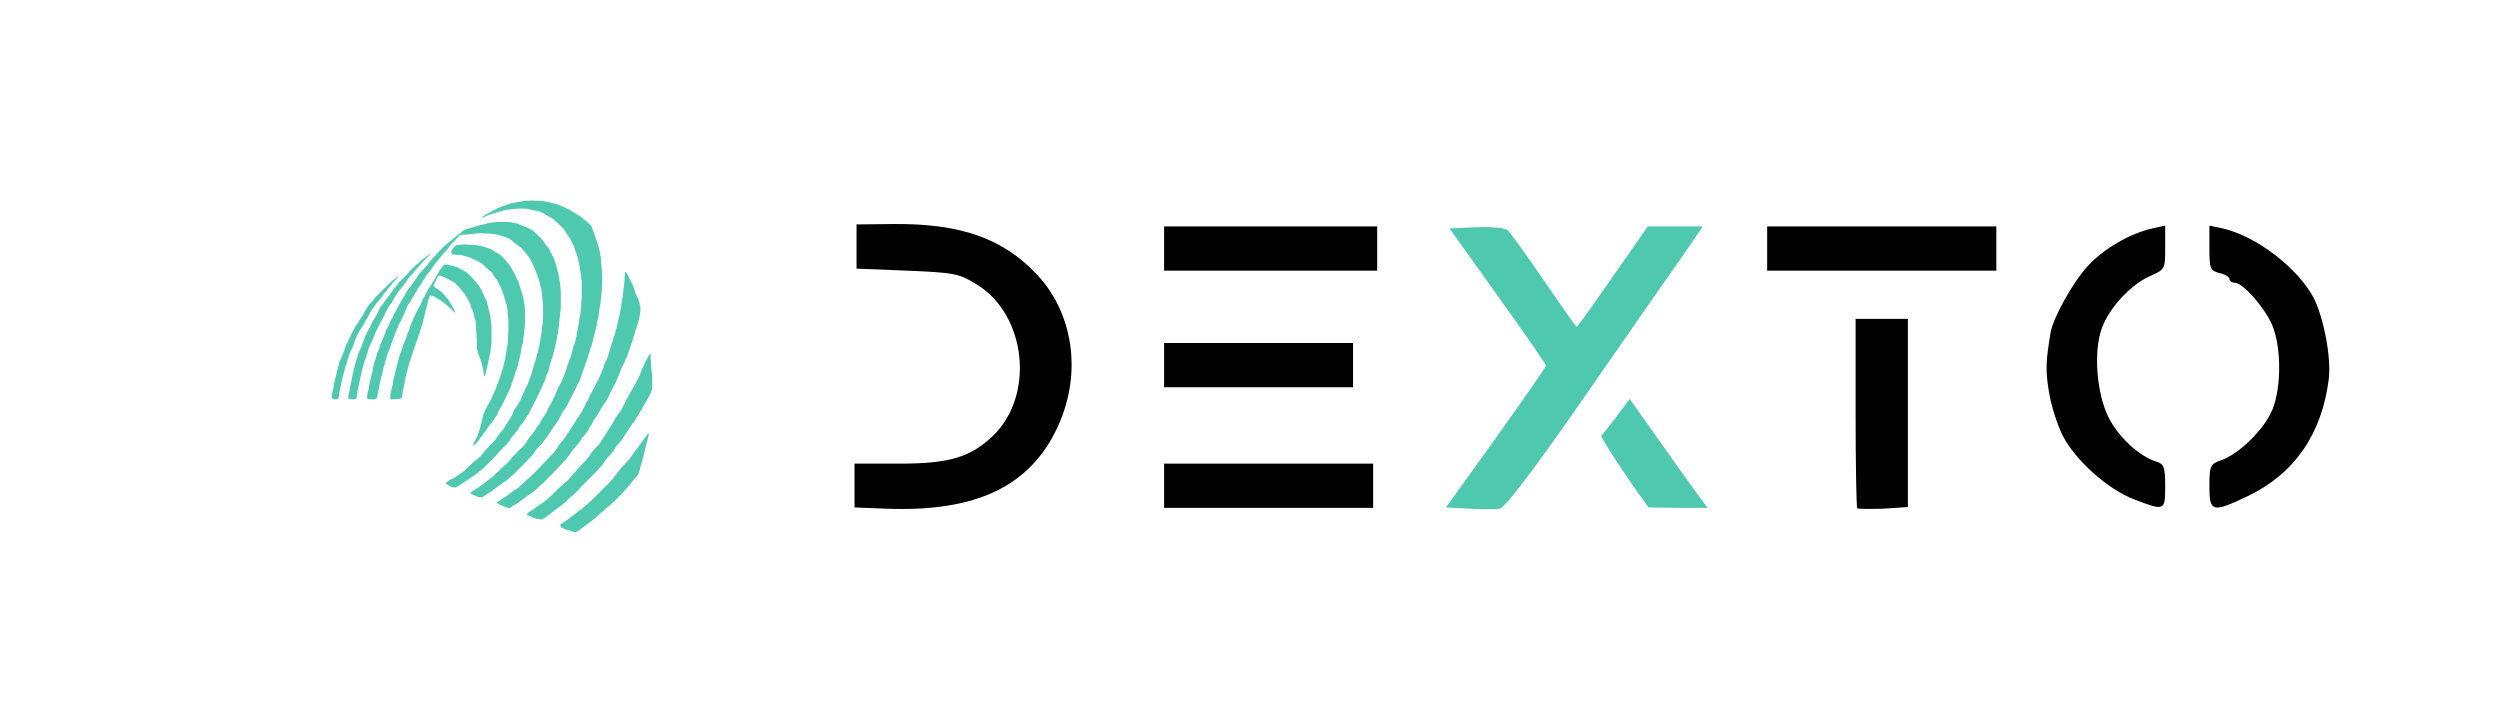
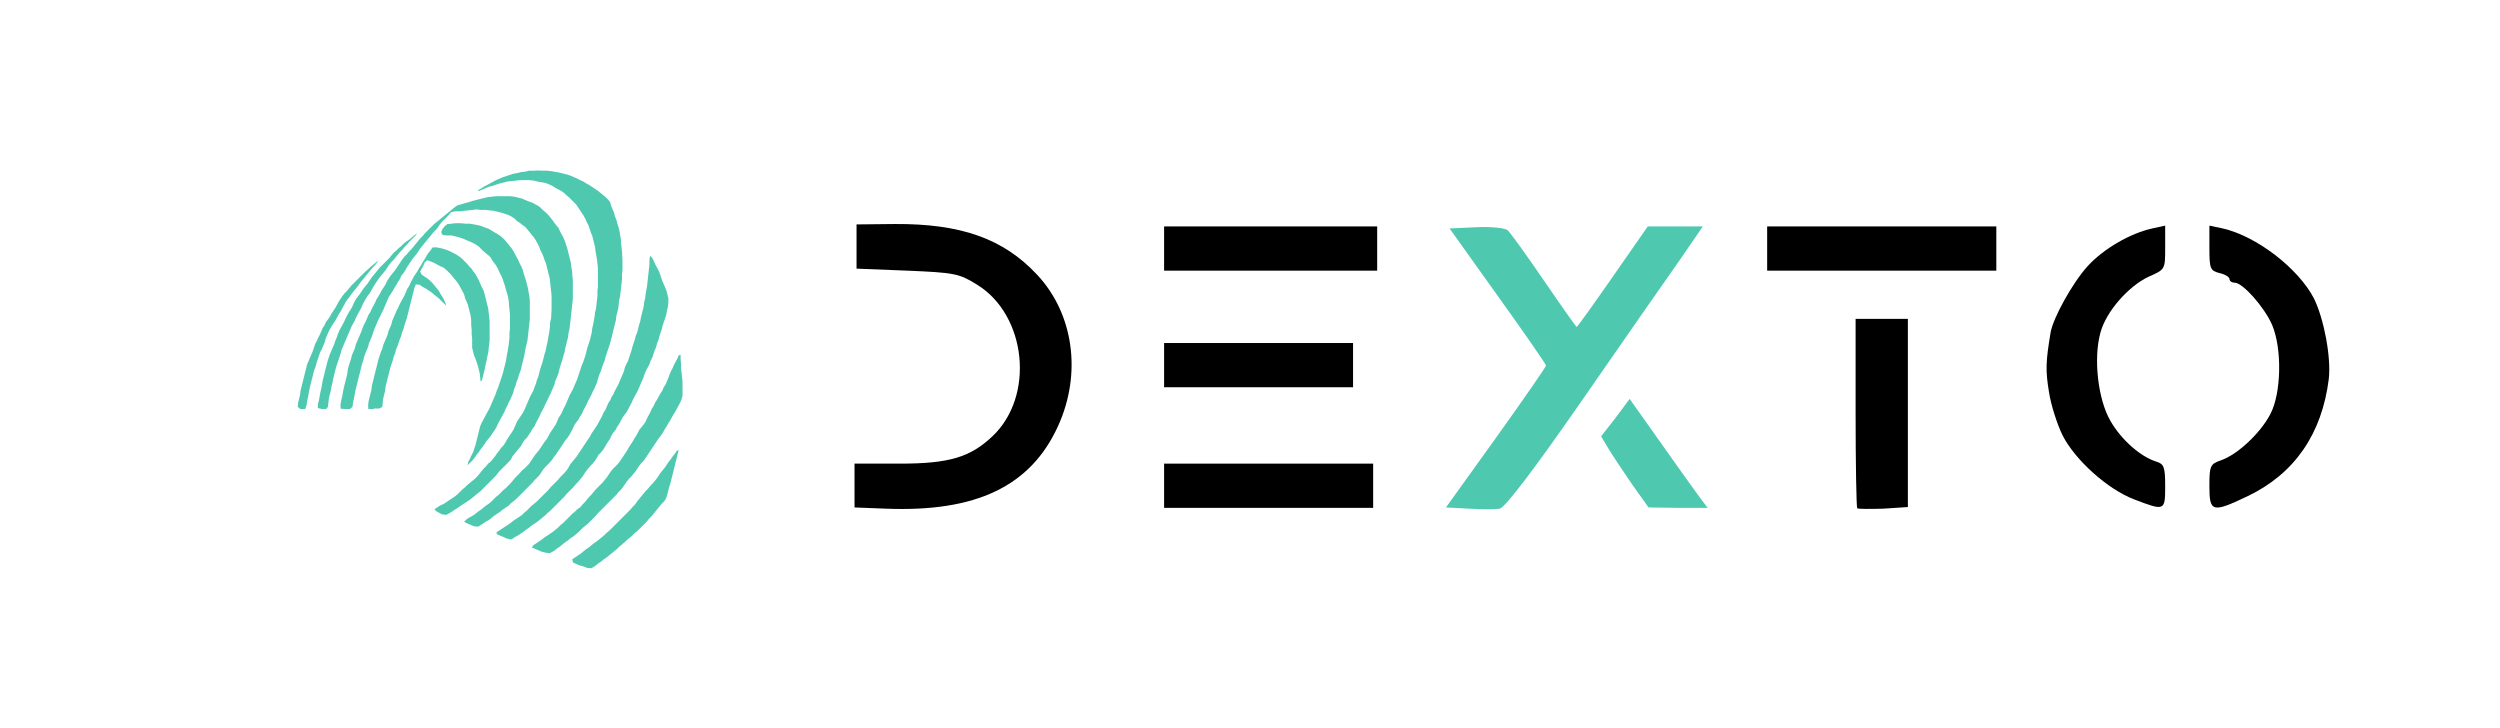
<svg xmlns="http://www.w3.org/2000/svg" viewBox="1104.497 1876.8 6218.32 1810.56" style="max-height: 500px" width="6218.32" height="1810.56">
  <g style="transform: none;" fill="rgb(0,0,0)">
    <g style="transform: none;">
-       <g transform="translate(2350, 2750) scale(0.98)">
+       <g transform="translate(2350, 2750) scale(1.176)">
        <path d="M 464.0,883.5 L 455.0,882.5 L 448.0,879.5 L 441.0,876.5 L 434.5,873.0 L 439.5,868.0 L 445.5,864.0 L 452.0,860.5 L 458.0,856.5 L 463.5,852.0 L 469.5,848.0 L 475.0,843.5 L 480.5,839.0 L 486.5,835.0 L 492.0,830.5 L 497.0,825.5 L 502.0,820.5 L 507.5,816.0 L 512.5,811.0 L 517.5,806.0 L 523.0,801.5 L 528.0,796.5 L 533.0,791.5 L 537.5,786.0 L 542.0,780.5 L 547.0,775.5 L 552.0,770.5 L 556.5,765.0 L 562.0,760.5 L 567.0,755.5 L 572.0,750.5 L 576.0,744.5 L 580.0,738.5 L 584.0,732.5 L 588.5,727.0 L 593.0,721.5 L 597.0,715.5 L 601.0,709.5 L 605.0,703.5 L 609.5,698.0 L 613.0,691.5 L 616.5,685.0 L 620.5,679.0 L 624.5,673.0 L 628.5,667.0 L 631.5,660.0 L 634.5,653.0 L 638.5,647.0 L 642.0,640.5 L 645.0,633.5 L 648.5,627.0 L 651.5,620.0 L 654.5,613.0 L 657.5,606.0 L 661.0,599.5 L 664.5,593.0 L 667.5,586.0 L 670.5,579.0 L 673.5,572.0 L 676.0,564.5 L 678.5,557.0 L 681.0,549.5 L 683.5,542.0 L 686.5,535.0 L 689.0,527.5 L 691.5,520.0 L 693.5,512.0 L 695.5,504.0 L 698.0,496.5 L 700.5,489.0 L 702.5,481.0 L 704.5,473.0 L 705.5,464.0 L 707.5,456.0 L 709.0,447.5 L 710.5,439.0 L 711.5,430.0 L 713.5,422.0 L 714.5,413.0 L 715.5,404.0 L 716.5,395.0 L 716.5,385.0 L 717.5,376.0 L 717.5,366.0 L 717.5,356.0 L 717.5,346.0 L 717.5,336.0 L 716.5,327.0 L 715.5,318.0 L 714.0,309.5 L 712.5,301.0 L 711.5,292.0 L 709.5,284.0 L 707.5,276.0 L 705.5,268.0 L 702.5,261.0 L 700.0,253.5 L 697.5,246.0 L 694.0,239.5 L 691.0,232.5 L 687.5,226.0 L 683.5,220.0 L 679.5,214.0 L 675.5,208.0 L 671.5,202.0 L 666.5,197.0 L 661.5,192.0 L 656.5,187.0 L 651.0,182.5 L 646.0,177.5 L 640.0,173.5 L 633.5,170.0 L 627.0,166.5 L 621.0,162.5 L 614.0,159.5 L 607.0,156.5 L 598.5,155.0 L 590.0,153.5 L 582.0,151.5 L 573.0,150.5 L 563.0,150.5 L 553.0,150.5 L 544.0,151.5 L 535.0,152.5 L 526.0,153.5 L 518.0,155.5 L 510.0,157.5 L 502.5,160.0 L 495.0,162.5 L 487.0,164.5 L 480.0,167.5 L 473.0,170.5 L 466.0,173.5 L 463.5,172.0 L 470.0,168.5 L 476.0,164.5 L 482.5,161.0 L 489.0,157.5 L 495.5,154.0 L 502.0,150.5 L 509.0,147.5 L 516.0,144.5 L 523.5,142.0 L 531.0,139.5 L 538.5,137.0 L 547.0,135.5 L 555.0,133.5 L 564.0,132.5 L 572.0,130.5 L 582.0,130.5 L 591.5,130.0 L 600.0,130.5 L 610.0,130.5 L 619.0,131.5 L 627.5,133.0 L 636.0,134.5 L 644.0,136.5 L 652.0,138.5 L 659.5,141.0 L 666.5,144.0 L 673.5,147.0 L 680.0,150.5 L 687.0,153.5 L 693.0,157.5 L 699.5,161.0 L 705.5,165.0 L 711.5,169.0 L 717.5,173.0 L 723.0,177.5 L 728.5,182.0 L 734.0,186.5 L 739.0,191.5 L 743.5,197.0 L 745.5,205.0 L 748.5,212.0 L 751.5,219.0 L 753.5,227.0 L 756.5,234.0 L 758.5,242.0 L 761.0,249.5 L 763.0,257.5 L 764.5,266.0 L 766.0,274.5 L 766.5,284.0 L 767.5,293.0 L 768.5,302.0 L 769.0,311.5 L 769.5,321.0 L 769.5,331.0 L 769.5,341.0 L 768.5,350.0 L 768.5,360.0 L 767.5,369.0 L 766.5,378.0 L 765.5,387.0 L 764.5,396.0 L 762.5,404.0 L 761.5,413.0 L 760.5,422.0 L 758.5,430.0 L 756.5,438.0 L 755.5,447.0 L 753.5,455.0 L 751.5,463.0 L 749.5,471.0 L 747.5,479.0 L 745.5,487.0 L 743.5,495.0 L 741.0,502.5 L 738.5,510.0 L 736.0,517.5 L 733.5,525.0 L 731.5,533.0 L 728.5,540.0 L 726.0,547.5 L 723.5,555.0 L 720.5,562.0 L 718.0,569.5 L 716.0,577.5 L 713.0,584.5 L 710.0,591.5 L 706.5,598.0 L 703.5,605.0 L 700.0,611.5 L 696.5,618.0 L 693.5,625.0 L 690.0,631.5 L 686.5,638.0 L 683.5,645.0 L 679.5,651.0 L 676.0,657.5 L 671.5,663.0 L 667.5,669.0 L 664.5,676.0 L 661.0,682.5 L 657.5,689.0 L 653.5,695.0 L 649.0,700.5 L 645.0,706.5 L 641.0,712.5 L 637.0,718.5 L 633.0,724.5 L 629.0,730.5 L 624.5,736.0 L 620.5,742.0 L 616.0,747.5 L 611.0,752.5 L 606.0,757.5 L 601.5,763.0 L 597.5,769.0 L 593.5,775.0 L 588.5,780.0 L 583.5,785.0 L 579.0,790.5 L 574.0,795.5 L 569.0,800.5 L 564.0,805.5 L 559.0,810.5 L 554.0,815.5 L 549.0,820.5 L 544.0,825.5 L 538.5,830.0 L 533.0,834.5 L 528.0,839.5 L 522.0,843.5 L 516.0,847.5 L 510.5,852.0 L 504.5,856.0 L 498.5,860.0 L 493.0,864.5 L 487.5,869.0 L 481.0,872.5 L 475.0,876.5 L 469.0,880.5 Z" stroke="none" fill="rgb(78,201,176)" fill-rule="nonzero" transform="translate(-512, -512)" />
        <path d="M 397.0,858.5 L 388.0,857.5 L 381.5,854.0 L 375.0,850.5 L 372.0,846.5 L 378.0,842.5 L 384.0,838.5 L 391.0,835.5 L 397.0,831.5 L 403.0,827.5 L 409.0,823.5 L 415.0,819.5 L 420.5,815.0 L 425.5,810.0 L 430.5,805.0 L 436.0,800.5 L 441.0,795.5 L 446.5,791.0 L 452.0,786.5 L 457.5,782.0 L 462.5,777.0 L 467.0,771.5 L 471.5,766.0 L 476.0,760.5 L 481.0,755.5 L 485.5,750.0 L 491.0,745.5 L 495.5,740.0 L 500.0,734.5 L 504.0,728.5 L 508.5,723.0 L 512.5,717.0 L 517.5,712.0 L 521.5,706.0 L 525.0,699.5 L 529.0,693.5 L 533.0,687.5 L 537.0,681.5 L 540.5,675.0 L 543.5,668.0 L 546.5,661.0 L 550.5,655.0 L 554.5,649.0 L 558.5,643.0 L 562.0,636.5 L 565.0,629.5 L 568.0,622.5 L 571.0,615.5 L 574.0,608.5 L 577.5,602.0 L 581.0,595.5 L 583.5,588.0 L 586.5,581.0 L 588.5,573.0 L 591.5,566.0 L 593.5,558.0 L 595.5,550.0 L 598.0,542.5 L 600.5,535.0 L 602.5,527.0 L 604.5,519.0 L 607.0,511.5 L 608.5,503.0 L 610.5,495.0 L 612.0,486.5 L 613.5,478.0 L 615.0,469.5 L 616.0,460.5 L 616.5,451.0 L 618.5,443.0 L 619.0,433.5 L 619.5,424.0 L 619.5,414.0 L 619.5,404.0 L 619.5,394.0 L 618.5,385.0 L 617.5,376.0 L 616.5,367.0 L 615.5,358.0 L 613.5,350.0 L 611.5,342.0 L 609.5,334.0 L 607.5,326.0 L 604.5,319.0 L 602.0,311.5 L 599.0,304.5 L 595.5,298.0 L 593.0,290.5 L 589.5,284.0 L 586.0,277.5 L 582.0,271.5 L 577.5,266.0 L 573.0,260.5 L 568.5,255.0 L 564.0,249.5 L 558.0,245.5 L 552.5,241.0 L 546.5,237.0 L 541.5,232.0 L 535.5,228.0 L 529.0,224.5 L 521.5,222.0 L 514.0,219.5 L 506.0,217.5 L 498.0,215.5 L 489.0,214.5 L 480.0,213.5 L 470.0,213.5 L 461.0,212.5 L 452.0,213.5 L 443.0,214.5 L 434.0,215.5 L 425.0,216.5 L 415.0,216.5 L 407.0,218.5 L 402.5,224.0 L 397.5,229.0 L 392.5,234.0 L 387.5,239.0 L 383.0,244.5 L 379.0,250.5 L 374.5,256.0 L 369.5,261.0 L 365.0,266.5 L 360.5,272.0 L 356.0,277.5 L 351.5,283.0 L 347.0,288.5 L 342.5,294.0 L 338.5,300.0 L 334.5,306.0 L 330.0,311.5 L 325.5,317.0 L 321.5,323.0 L 317.5,329.0 L 313.5,335.0 L 310.0,341.5 L 306.0,347.5 L 301.5,353.0 L 298.5,360.0 L 294.5,366.0 L 291.0,372.5 L 287.0,378.5 L 283.5,385.0 L 279.5,391.0 L 275.5,397.0 L 272.5,404.0 L 269.5,411.0 L 266.5,418.0 L 263.5,425.0 L 260.0,431.5 L 257.0,438.5 L 253.5,445.0 L 250.5,452.0 L 247.5,459.0 L 244.5,466.0 L 242.0,473.5 L 239.5,481.0 L 236.5,488.0 L 233.5,495.0 L 231.5,503.0 L 228.5,510.0 L 225.5,517.0 L 223.0,524.5 L 221.0,532.5 L 218.5,540.0 L 216.5,548.0 L 214.5,556.0 L 212.5,564.0 L 210.5,572.0 L 208.5,580.0 L 206.5,588.0 L 204.5,596.0 L 203.0,604.5 L 201.5,613.0 L 199.5,621.0 L 198.5,630.0 L 193.0,634.5 L 183.0,634.5 L 173.5,634.0 L 173.0,625.5 L 174.5,617.0 L 176.5,609.0 L 178.0,600.5 L 179.5,592.0 L 181.5,584.0 L 183.5,576.0 L 185.5,568.0 L 187.5,560.0 L 188.5,551.0 L 190.5,543.0 L 193.0,535.5 L 195.5,528.0 L 197.5,520.0 L 200.5,513.0 L 203.5,506.0 L 205.5,498.0 L 208.5,491.0 L 211.5,484.0 L 214.5,477.0 L 217.5,470.0 L 220.0,462.5 L 223.0,455.5 L 226.5,449.0 L 229.5,442.0 L 232.5,435.0 L 236.5,429.0 L 239.5,422.0 L 243.0,415.5 L 246.5,409.0 L 249.5,402.0 L 253.5,396.0 L 257.0,389.5 L 260.5,383.0 L 264.5,377.0 L 268.5,371.0 L 271.5,364.0 L 275.5,358.0 L 279.5,352.0 L 284.0,346.5 L 288.5,341.0 L 292.5,335.0 L 296.5,329.0 L 300.5,323.0 L 304.5,317.0 L 309.0,311.5 L 314.0,306.5 L 318.5,301.0 L 323.5,296.0 L 328.0,290.5 L 332.5,285.0 L 337.0,279.5 L 341.5,274.0 L 346.5,269.0 L 351.0,263.5 L 356.0,258.5 L 361.0,253.5 L 366.0,248.5 L 371.0,243.5 L 376.5,239.0 L 382.0,234.5 L 387.5,230.0 L 393.0,225.5 L 398.5,221.0 L 404.0,216.5 L 409.5,212.0 L 415.0,207.5 L 421.0,203.5 L 429.0,201.5 L 436.5,199.0 L 444.5,197.0 L 452.0,194.5 L 460.0,192.5 L 468.0,190.5 L 476.0,188.5 L 484.0,186.5 L 493.0,185.5 L 502.0,184.5 L 512.0,184.5 L 522.0,184.5 L 532.0,184.5 L 541.0,185.5 L 549.0,187.5 L 557.0,189.5 L 564.0,192.5 L 571.0,195.5 L 578.5,198.0 L 585.0,201.5 L 591.5,205.0 L 597.0,209.5 L 602.0,214.5 L 607.5,219.0 L 612.5,224.0 L 617.0,229.5 L 621.5,235.0 L 625.5,241.0 L 630.0,246.5 L 634.5,252.0 L 637.5,259.0 L 641.0,265.5 L 644.5,272.0 L 647.5,279.0 L 650.0,286.5 L 652.5,294.0 L 654.5,302.0 L 656.5,310.0 L 658.5,318.0 L 660.5,326.0 L 661.5,335.0 L 663.0,343.5 L 663.5,353.0 L 664.5,362.0 L 664.5,372.0 L 664.5,382.0 L 664.5,392.0 L 664.5,402.0 L 663.5,411.0 L 662.5,420.0 L 661.5,429.0 L 660.5,438.0 L 659.5,447.0 L 658.5,456.0 L 657.5,465.0 L 655.5,473.0 L 654.5,482.0 L 652.5,490.0 L 650.5,498.0 L 648.5,506.0 L 647.0,514.5 L 644.5,522.0 L 642.5,530.0 L 640.0,537.5 L 637.5,545.0 L 635.5,553.0 L 633.5,561.0 L 630.5,568.0 L 627.5,575.0 L 625.5,583.0 L 622.5,590.0 L 619.5,597.0 L 616.5,604.0 L 613.0,610.5 L 610.0,617.5 L 606.5,624.0 L 603.5,631.0 L 600.0,637.5 L 596.5,644.0 L 593.5,651.0 L 590.0,657.5 L 586.5,664.0 L 583.5,671.0 L 579.0,676.5 L 575.5,683.0 L 571.5,689.0 L 567.5,695.0 L 562.5,700.0 L 558.5,706.0 L 555.0,712.5 L 550.5,718.0 L 546.0,723.5 L 541.5,729.0 L 537.0,734.5 L 533.5,741.0 L 529.0,746.5 L 524.0,751.5 L 519.0,756.5 L 514.0,761.5 L 509.0,766.5 L 504.5,772.0 L 500.0,777.5 L 495.0,782.5 L 490.0,787.5 L 485.0,792.5 L 480.0,797.5 L 475.0,802.5 L 470.0,807.5 L 464.5,812.0 L 459.0,816.5 L 453.5,821.0 L 448.0,825.5 L 442.0,829.5 L 436.0,833.5 L 430.0,837.5 L 424.0,841.5 L 418.0,845.5 L 412.0,849.5 L 406.0,853.5 L 399.5,857.0 Z" stroke="none" fill="rgb(78,201,176)" fill-rule="nonzero" transform="translate(-512, -512)" />
        <path d="M 442.0,753.5 L 443.5,746.0 L 447.0,739.5 L 450.0,732.5 L 453.5,726.0 L 456.0,718.5 L 458.5,711.0 L 460.5,703.0 L 462.5,695.0 L 464.5,687.0 L 466.5,679.0 L 468.5,671.0 L 471.5,664.0 L 475.0,657.5 L 478.5,651.0 L 482.0,644.5 L 485.5,638.0 L 489.0,631.5 L 492.0,624.5 L 495.0,617.5 L 498.0,610.5 L 501.0,603.5 L 503.5,596.0 L 506.5,589.0 L 509.0,581.5 L 511.5,574.0 L 514.0,566.5 L 516.5,559.0 L 518.5,551.0 L 520.5,543.0 L 522.5,535.0 L 524.0,526.5 L 525.5,518.0 L 527.0,509.5 L 528.5,501.0 L 529.5,492.0 L 530.5,483.0 L 530.5,473.0 L 531.5,464.0 L 531.5,454.0 L 531.5,444.0 L 531.5,434.0 L 530.5,425.0 L 529.5,416.0 L 529.0,406.5 L 527.5,398.0 L 525.5,390.0 L 523.0,382.5 L 521.0,374.5 L 518.5,367.0 L 516.0,359.5 L 513.0,352.5 L 509.5,346.0 L 506.5,339.0 L 503.0,332.5 L 499.0,326.5 L 494.5,321.0 L 491.0,314.5 L 486.0,309.5 L 480.5,305.0 L 475.0,300.5 L 470.0,295.5 L 465.0,290.5 L 459.0,286.5 L 452.5,283.0 L 445.5,280.0 L 438.5,277.0 L 431.5,274.0 L 424.0,271.5 L 416.0,269.5 L 408.0,267.5 L 398.0,267.5 L 389.0,266.5 L 386.0,260.5 L 389.0,253.5 L 393.5,248.0 L 399.0,243.5 L 408.0,242.5 L 417.0,241.5 L 427.0,241.5 L 436.0,242.5 L 446.0,242.5 L 454.5,244.0 L 463.0,245.5 L 471.0,247.5 L 478.0,250.5 L 485.5,253.0 L 492.0,256.5 L 498.0,260.5 L 504.5,264.0 L 510.5,268.0 L 516.0,272.5 L 521.0,277.5 L 525.5,283.0 L 530.0,288.5 L 534.5,294.0 L 538.5,300.0 L 542.0,306.5 L 545.5,313.0 L 549.0,319.5 L 552.0,326.5 L 555.5,333.0 L 558.5,340.0 L 560.5,348.0 L 563.0,355.5 L 565.5,363.0 L 567.5,371.0 L 569.5,379.0 L 571.0,387.5 L 572.5,396.0 L 573.5,405.0 L 573.5,415.0 L 573.5,425.0 L 573.5,435.0 L 573.5,445.0 L 572.5,454.0 L 571.5,463.0 L 570.5,472.0 L 569.5,481.0 L 568.5,490.0 L 566.5,498.0 L 564.5,506.0 L 563.0,514.5 L 561.5,523.0 L 559.5,531.0 L 557.5,539.0 L 555.5,547.0 L 553.5,555.0 L 550.5,562.0 L 548.5,570.0 L 545.5,577.0 L 543.5,585.0 L 540.5,592.0 L 538.5,600.0 L 535.5,607.0 L 532.5,614.0 L 529.0,620.5 L 526.0,627.5 L 522.5,634.0 L 519.5,641.0 L 516.0,647.5 L 512.5,654.0 L 509.0,660.5 L 505.5,667.0 L 502.5,674.0 L 498.5,680.0 L 494.5,686.0 L 490.5,692.0 L 486.0,697.5 L 481.5,703.0 L 477.5,709.0 L 473.5,715.0 L 469.0,720.5 L 465.0,726.5 L 460.5,732.0 L 456.5,738.0 L 452.0,743.5 L 447.0,748.5 L 442.0,753.5 Z" stroke="none" fill="rgb(78,201,176)" fill-rule="nonzero" transform="translate(-512, -512)" />
        <path d="M 143.0,634.5 L 133.0,634.5 L 125.0,632.5 L 125.5,624.0 L 127.5,616.0 L 129.0,607.5 L 130.5,599.0 L 132.5,591.0 L 134.0,582.5 L 135.5,574.0 L 137.5,566.0 L 139.5,558.0 L 141.5,550.0 L 143.5,542.0 L 145.5,534.0 L 148.0,526.5 L 150.5,519.0 L 153.5,512.0 L 156.5,505.0 L 159.5,498.0 L 162.0,490.5 L 165.0,483.5 L 167.5,476.0 L 170.5,469.0 L 174.0,462.5 L 177.5,456.0 L 181.0,449.5 L 184.0,442.5 L 187.5,436.0 L 191.0,429.5 L 195.0,423.5 L 198.5,417.0 L 201.5,410.0 L 205.0,403.5 L 209.0,397.5 L 213.5,392.0 L 217.5,386.0 L 221.5,380.0 L 226.0,374.5 L 230.5,369.0 L 234.5,363.0 L 238.5,357.0 L 243.0,351.5 L 247.5,346.0 L 252.0,340.5 L 256.5,335.0 L 261.5,330.0 L 266.5,325.0 L 271.5,320.0 L 276.5,315.0 L 281.0,309.5 L 285.5,304.0 L 291.0,299.5 L 296.0,294.5 L 301.5,290.0 L 306.5,285.0 L 312.0,280.5 L 318.0,276.5 L 323.5,272.0 L 329.0,267.5 L 334.5,263.0 L 333.0,266.5 L 328.0,271.5 L 323.0,276.5 L 318.0,281.5 L 313.5,287.0 L 308.5,292.0 L 304.0,297.5 L 299.0,302.5 L 294.5,308.0 L 290.0,313.5 L 285.5,319.0 L 280.5,324.0 L 276.0,329.5 L 272.0,335.5 L 268.0,341.5 L 263.5,347.0 L 259.0,352.5 L 254.5,358.0 L 250.5,364.0 L 246.5,370.0 L 242.5,376.0 L 239.0,382.5 L 235.5,389.0 L 231.0,394.5 L 227.0,400.5 L 223.5,407.0 L 220.0,413.5 L 217.0,420.5 L 213.5,427.0 L 210.0,433.5 L 206.5,440.0 L 203.5,447.0 L 200.0,453.5 L 196.5,460.0 L 193.5,467.0 L 190.5,474.0 L 187.5,481.0 L 184.5,488.0 L 181.5,495.0 L 178.5,502.0 L 175.5,509.0 L 173.5,517.0 L 171.0,524.5 L 168.5,532.0 L 166.0,539.5 L 163.5,547.0 L 161.5,555.0 L 159.5,563.0 L 157.5,571.0 L 156.0,579.5 L 154.0,587.5 L 152.5,596.0 L 150.5,604.0 L 148.5,612.0 L 147.5,621.0 L 146.5,630.0 Z" stroke="none" fill="rgb(78,201,176)" fill-rule="nonzero" transform="translate(-512, -512)" />
        <path d="M 242.0,634.5 L 232.0,634.5 L 231.5,627.0 L 232.5,618.0 L 234.5,610.0 L 236.5,602.0 L 238.5,594.0 L 239.5,585.0 L 241.5,577.0 L 243.5,569.0 L 245.5,561.0 L 247.5,553.0 L 249.5,545.0 L 251.5,537.0 L 253.5,529.0 L 256.0,521.5 L 258.5,514.0 L 261.5,507.0 L 263.5,499.0 L 266.5,492.0 L 269.5,485.0 L 272.5,478.0 L 274.5,470.0 L 277.5,463.0 L 280.5,456.0 L 282.5,448.0 L 285.5,441.0 L 288.5,434.0 L 291.5,427.0 L 295.0,420.5 L 298.0,413.5 L 301.5,407.0 L 305.0,400.5 L 308.5,394.0 L 311.5,387.0 L 314.5,380.0 L 318.5,374.0 L 321.5,367.0 L 325.0,360.5 L 328.5,354.0 L 332.5,348.0 L 336.5,342.0 L 340.0,335.5 L 344.0,329.5 L 347.5,323.0 L 351.5,317.0 L 355.0,310.5 L 359.0,304.5 L 363.5,299.0 L 367.5,293.0 L 375.0,292.5 L 383.5,294.0 L 391.5,296.0 L 399.0,298.5 L 406.0,301.5 L 412.5,305.0 L 419.0,308.5 L 425.0,312.5 L 430.5,317.0 L 435.5,322.0 L 440.5,327.0 L 445.0,332.5 L 450.0,337.5 L 454.0,343.5 L 458.5,349.0 L 462.0,355.5 L 465.5,362.0 L 468.5,369.0 L 471.5,376.0 L 475.0,382.5 L 477.5,390.0 L 479.5,398.0 L 481.5,406.0 L 483.5,414.0 L 485.5,422.0 L 486.5,431.0 L 487.5,440.0 L 488.5,449.0 L 488.5,459.0 L 488.5,469.0 L 488.5,479.0 L 488.5,489.0 L 487.5,498.0 L 486.5,507.0 L 485.5,516.0 L 483.5,524.0 L 482.0,532.5 L 480.0,540.5 L 478.5,549.0 L 476.5,557.0 L 474.5,565.0 L 472.5,573.0 L 469.5,577.0 L 468.5,568.0 L 467.5,559.0 L 465.5,551.0 L 463.5,543.0 L 461.0,535.5 L 458.5,528.0 L 455.5,521.0 L 453.5,513.0 L 451.5,505.0 L 451.5,495.0 L 451.5,485.0 L 450.5,476.0 L 450.5,466.0 L 449.5,457.0 L 449.5,447.0 L 448.5,438.0 L 446.5,430.0 L 444.5,422.0 L 442.5,414.0 L 439.5,407.0 L 436.5,400.0 L 434.5,392.0 L 431.0,385.5 L 427.5,379.0 L 424.0,372.5 L 420.0,366.5 L 415.5,361.0 L 411.0,355.5 L 406.5,350.0 L 401.5,345.0 L 396.5,340.0 L 391.0,335.5 L 384.0,332.5 L 377.5,329.0 L 371.0,325.5 L 364.0,322.5 L 356.5,320.0 L 351.5,324.0 L 348.5,331.0 L 345.0,337.5 L 341.5,344.0 L 345.0,350.5 L 351.0,354.5 L 357.0,358.5 L 362.5,363.0 L 367.5,368.0 L 372.0,373.5 L 376.5,379.0 L 381.0,384.5 L 384.5,391.0 L 388.5,397.0 L 392.0,403.5 L 395.0,410.5 L 396.5,416.0 L 391.5,411.0 L 386.5,406.0 L 381.5,401.0 L 376.0,396.5 L 370.5,392.0 L 365.0,387.5 L 359.0,383.5 L 353.0,379.5 L 346.5,376.0 L 340.5,372.0 L 332.5,371.0 L 329.5,378.0 L 327.5,386.0 L 325.5,394.0 L 323.5,402.0 L 321.5,410.0 L 319.5,418.0 L 317.5,426.0 L 315.5,434.0 L 313.5,442.0 L 311.0,449.5 L 308.5,457.0 L 306.5,465.0 L 303.5,472.0 L 301.5,480.0 L 298.5,487.0 L 296.0,494.5 L 293.5,502.0 L 290.5,509.0 L 288.5,517.0 L 285.5,524.0 L 283.5,532.0 L 281.0,539.5 L 278.5,547.0 L 276.5,555.0 L 274.5,563.0 L 272.5,571.0 L 270.5,579.0 L 268.5,587.0 L 267.5,596.0 L 265.5,604.0 L 263.5,612.0 L 262.5,621.0 L 261.5,630.0 L 255.0,633.5 L 245.0,633.5 Z" stroke="none" fill="rgb(78,201,176)" fill-rule="nonzero" transform="translate(-512, -512)" />
        <path d="M 533.0,910.5 L 525.0,908.5 L 518.0,905.5 L 511.0,902.5 L 504.0,899.5 L 503.0,895.5 L 509.0,891.5 L 515.0,887.5 L 521.0,883.5 L 527.0,879.5 L 533.0,875.5 L 538.5,871.0 L 544.5,867.0 L 550.5,863.0 L 556.5,859.0 L 561.5,854.0 L 567.0,849.5 L 572.0,844.5 L 577.0,839.5 L 582.5,835.0 L 588.0,830.5 L 593.0,825.5 L 598.0,820.5 L 603.0,815.5 L 608.0,810.5 L 613.0,805.5 L 617.5,800.0 L 622.5,795.0 L 627.5,790.0 L 632.5,785.0 L 637.0,779.5 L 642.0,774.5 L 647.0,769.5 L 651.5,764.0 L 655.5,758.0 L 659.0,751.5 L 663.5,746.0 L 668.0,740.5 L 672.5,735.0 L 676.5,729.0 L 680.5,723.0 L 684.5,717.0 L 688.5,711.0 L 692.5,705.0 L 696.5,699.0 L 700.5,693.0 L 704.0,686.5 L 708.0,680.5 L 712.0,674.5 L 716.0,668.5 L 719.5,662.0 L 723.0,655.5 L 726.5,649.0 L 729.5,642.0 L 733.5,636.0 L 736.5,629.0 L 739.5,622.0 L 743.5,616.0 L 746.5,609.0 L 750.5,603.0 L 753.5,596.0 L 757.0,589.5 L 760.5,583.0 L 763.5,576.0 L 766.5,569.0 L 769.5,562.0 L 772.5,555.0 L 774.5,547.0 L 777.5,540.0 L 781.0,533.5 L 783.5,526.0 L 786.0,518.5 L 788.5,511.0 L 790.5,503.0 L 793.0,495.5 L 795.5,488.0 L 797.5,480.0 L 800.5,473.0 L 802.5,465.0 L 804.5,457.0 L 807.0,449.5 L 808.5,441.0 L 810.5,433.0 L 812.5,425.0 L 814.5,417.0 L 815.5,408.0 L 817.5,400.0 L 818.5,391.0 L 820.0,382.5 L 821.5,374.0 L 822.5,365.0 L 823.5,356.0 L 824.5,347.0 L 825.5,338.0 L 826.5,329.0 L 826.5,319.0 L 828.0,310.5 L 832.0,314.5 L 835.5,321.0 L 838.5,328.0 L 842.0,334.5 L 845.5,341.0 L 848.5,348.0 L 851.0,355.5 L 853.5,363.0 L 856.5,370.0 L 859.5,377.0 L 862.5,384.0 L 864.5,392.0 L 866.5,400.0 L 866.5,410.0 L 865.5,419.0 L 863.5,427.0 L 862.0,435.5 L 859.5,443.0 L 857.0,450.5 L 854.5,458.0 L 852.5,466.0 L 850.0,473.5 L 847.5,481.0 L 845.5,489.0 L 842.5,496.0 L 840.5,504.0 L 837.5,511.0 L 835.0,518.5 L 832.5,526.0 L 829.0,532.5 L 826.5,540.0 L 823.0,546.5 L 819.5,553.0 L 816.5,560.0 L 814.0,567.5 L 811.0,574.5 L 808.0,581.5 L 805.0,588.5 L 802.0,595.5 L 798.5,602.0 L 795.0,608.5 L 791.5,615.0 L 788.5,622.0 L 785.0,628.5 L 781.5,635.0 L 778.0,641.5 L 773.5,647.0 L 769.5,653.0 L 766.0,659.5 L 762.5,666.0 L 758.5,672.0 L 755.0,678.5 L 750.5,684.0 L 746.5,690.0 L 743.5,697.0 L 739.5,703.0 L 735.5,709.0 L 732.0,715.5 L 728.0,721.5 L 723.5,727.0 L 718.5,732.0 L 715.0,738.5 L 711.0,744.5 L 706.5,750.0 L 701.5,755.0 L 697.0,760.5 L 692.5,766.0 L 688.5,772.0 L 684.5,778.0 L 680.0,783.5 L 675.5,789.0 L 670.5,794.0 L 666.0,799.5 L 661.0,804.5 L 656.0,809.5 L 651.0,814.5 L 646.5,820.0 L 641.5,825.0 L 636.5,830.0 L 631.5,835.0 L 626.5,840.0 L 621.5,845.0 L 616.5,850.0 L 611.0,854.5 L 606.0,859.5 L 600.5,864.0 L 595.0,868.5 L 589.5,873.0 L 583.5,877.0 L 577.5,881.0 L 572.0,885.5 L 566.0,889.5 L 560.5,894.0 L 554.5,898.0 L 548.5,902.0 L 542.0,905.5 L 536.0,909.5 Z" stroke="none" fill="rgb(78,201,176)" fill-rule="nonzero" transform="translate(-512, -512)" />
        <path d="M 98.0,634.5 L 88.0,634.5 L 82.5,630.0 L 83.5,621.0 L 85.5,613.0 L 87.5,605.0 L 88.5,596.0 L 90.5,588.0 L 92.5,580.0 L 94.5,572.0 L 96.5,564.0 L 98.5,556.0 L 100.5,548.0 L 102.5,540.0 L 105.5,533.0 L 108.5,526.0 L 111.5,519.0 L 114.5,512.0 L 117.0,504.5 L 119.5,497.0 L 123.0,490.5 L 126.0,483.5 L 129.5,477.0 L 132.5,470.0 L 135.5,463.0 L 139.5,457.0 L 142.5,450.0 L 147.0,444.5 L 151.0,438.5 L 154.5,432.0 L 158.5,426.0 L 162.5,420.0 L 166.0,413.5 L 169.5,407.0 L 173.5,401.0 L 177.5,395.0 L 182.0,389.5 L 187.0,384.5 L 191.5,379.0 L 196.0,373.5 L 201.0,368.5 L 206.0,363.5 L 211.0,358.5 L 216.0,353.5 L 221.0,348.5 L 226.0,343.5 L 231.5,339.0 L 236.5,334.0 L 242.0,329.5 L 247.5,325.0 L 253.0,320.5 L 250.5,325.0 L 246.0,330.5 L 241.0,335.5 L 236.5,341.0 L 232.0,346.5 L 227.5,352.0 L 223.0,357.5 L 218.5,363.0 L 214.0,368.5 L 210.0,374.5 L 205.5,380.0 L 201.0,385.5 L 196.5,391.0 L 192.5,397.0 L 188.0,402.5 L 184.0,408.5 L 180.5,415.0 L 177.0,421.5 L 173.5,428.0 L 169.5,434.0 L 166.0,440.5 L 162.5,447.0 L 158.5,453.0 L 154.5,459.0 L 151.0,465.5 L 147.5,472.0 L 144.5,479.0 L 141.5,486.0 L 139.5,494.0 L 136.5,501.0 L 133.5,508.0 L 130.0,514.5 L 127.5,522.0 L 125.0,529.5 L 122.5,537.0 L 120.5,545.0 L 117.5,552.0 L 115.5,560.0 L 113.5,568.0 L 111.5,576.0 L 109.5,584.0 L 107.5,592.0 L 106.0,600.5 L 104.5,609.0 L 102.5,617.0 L 101.5,626.0 L 99.0,633.5 Z" stroke="none" fill="rgb(78,201,176)" fill-rule="nonzero" transform="translate(-512, -512)" />
        <path d="M 616.0,939.5 L 607.0,938.5 L 599.0,936.5 L 592.0,933.5 L 585.0,930.5 L 578.0,927.5 L 580.5,923.0 L 586.5,919.0 L 592.5,915.0 L 598.5,911.0 L 604.0,906.5 L 610.0,902.5 L 616.0,898.5 L 622.0,894.5 L 627.5,890.0 L 633.0,885.5 L 638.0,880.5 L 643.5,876.0 L 648.5,871.0 L 653.5,866.0 L 658.5,861.0 L 663.5,856.0 L 669.0,851.5 L 674.0,846.5 L 680.0,842.5 L 684.5,837.0 L 689.5,832.0 L 694.0,826.5 L 698.5,821.0 L 703.5,816.0 L 708.0,810.5 L 712.5,805.0 L 717.5,800.0 L 722.5,795.0 L 727.5,790.0 L 732.0,784.5 L 736.5,779.0 L 740.5,773.0 L 744.5,767.0 L 749.0,761.5 L 754.0,756.5 L 759.0,751.5 L 763.5,746.0 L 767.5,740.0 L 771.5,734.0 L 775.5,728.0 L 779.5,722.0 L 783.0,715.5 L 787.0,709.5 L 791.0,703.5 L 794.5,697.0 L 798.5,691.0 L 802.0,684.5 L 805.5,678.0 L 810.0,672.5 L 814.5,667.0 L 818.5,661.0 L 821.5,654.0 L 825.0,647.5 L 828.5,641.0 L 831.5,634.0 L 835.5,628.0 L 838.5,621.0 L 842.5,615.0 L 846.0,608.5 L 849.5,602.0 L 853.5,596.0 L 856.5,589.0 L 860.5,583.0 L 863.5,576.0 L 866.5,569.0 L 869.0,561.5 L 872.0,554.5 L 875.5,548.0 L 878.5,541.0 L 882.0,534.5 L 885.5,528.0 L 888.5,521.0 L 892.5,520.0 L 892.5,530.0 L 893.5,539.0 L 893.5,549.0 L 894.5,558.0 L 895.5,567.0 L 896.5,576.0 L 896.5,586.0 L 896.5,596.0 L 896.5,606.0 L 894.5,614.0 L 891.5,621.0 L 888.0,627.5 L 884.5,634.0 L 881.0,640.5 L 877.0,646.5 L 873.5,653.0 L 870.0,659.5 L 866.0,665.5 L 862.5,672.0 L 858.5,678.0 L 855.0,684.5 L 851.0,690.5 L 846.5,696.0 L 842.5,702.0 L 838.5,708.0 L 834.5,714.0 L 830.5,720.0 L 826.5,726.0 L 822.5,732.0 L 818.5,738.0 L 814.5,744.0 L 809.5,749.0 L 805.0,754.5 L 801.0,760.5 L 797.0,766.5 L 792.5,772.0 L 788.0,777.5 L 783.0,782.5 L 778.5,788.0 L 774.5,794.0 L 770.5,800.0 L 766.0,805.5 L 761.0,810.5 L 756.5,816.0 L 751.5,821.0 L 746.5,826.0 L 741.5,831.0 L 736.5,836.0 L 731.5,841.0 L 726.5,846.0 L 721.5,851.0 L 716.5,856.0 L 712.0,861.5 L 707.0,866.5 L 702.0,871.5 L 697.0,876.5 L 691.5,881.0 L 686.0,885.5 L 681.0,890.5 L 676.0,895.5 L 670.5,900.0 L 665.0,904.5 L 659.0,908.5 L 653.5,913.0 L 647.5,917.0 L 642.0,921.5 L 636.5,926.0 L 630.5,930.0 L 625.0,934.5 L 618.5,938.0 Z" stroke="none" fill="rgb(78,201,176)" fill-rule="nonzero" transform="translate(-512, -512)" />
        <path d="M 703.0,971.5 L 694.0,970.5 L 687.0,967.5 L 679.0,965.5 L 672.0,962.5 L 665.0,959.5 L 663.0,952.5 L 669.0,948.5 L 675.0,944.5 L 681.0,940.5 L 686.5,936.0 L 692.0,931.5 L 698.0,927.5 L 703.5,923.0 L 709.0,918.5 L 715.0,914.5 L 720.5,910.0 L 726.0,905.5 L 731.5,901.0 L 736.5,896.0 L 742.0,891.5 L 747.0,886.5 L 752.0,881.5 L 757.0,876.5 L 762.0,871.5 L 767.0,866.5 L 772.0,861.5 L 777.0,856.5 L 782.0,851.5 L 787.0,846.5 L 791.5,841.0 L 796.5,836.0 L 800.5,830.0 L 805.0,824.5 L 809.5,819.0 L 814.0,813.5 L 818.5,808.0 L 823.5,803.0 L 828.0,797.5 L 833.0,792.5 L 837.5,787.0 L 842.0,781.5 L 846.0,775.5 L 850.0,769.5 L 854.5,764.0 L 859.0,758.5 L 863.0,752.5 L 867.0,746.5 L 871.5,741.0 L 875.5,735.0 L 880.0,729.5 L 884.0,723.5 L 888.5,721.0 L 886.5,729.0 L 884.5,737.0 L 882.5,745.0 L 880.5,753.0 L 878.5,761.0 L 876.5,769.0 L 874.5,777.0 L 872.5,785.0 L 870.5,793.0 L 868.0,800.5 L 866.0,808.5 L 864.0,816.5 L 861.5,824.0 L 857.5,830.0 L 852.5,835.0 L 848.0,840.5 L 843.5,846.0 L 839.0,851.5 L 834.5,857.0 L 830.0,862.5 L 825.0,867.5 L 820.5,873.0 L 815.5,878.0 L 810.5,883.0 L 805.5,888.0 L 800.5,893.0 L 795.0,897.5 L 790.0,902.5 L 784.5,907.0 L 779.0,911.5 L 774.0,916.5 L 768.5,921.0 L 763.0,925.5 L 758.0,930.5 L 752.5,935.0 L 747.0,939.5 L 741.5,944.0 L 736.0,948.5 L 730.0,952.5 L 724.5,957.0 L 718.5,961.0 L 713.0,965.5 L 707.0,969.5 Z" stroke="none" fill="rgb(78,201,176)" fill-rule="nonzero" transform="translate(-512, -512)" />
      </g>
      <path d="M3308 3142 l-78 -3 0 -54 0 -55 113 0 c123 0 175 -16 230 -68 106 -100 85 -301 -38 -377 -45 -28 -56 -30 -174 -35 l-126 -5 0 -55 0 -55 95 -1 c164 -1 270 36 354 126 91 97 112 246 52 377 -68 149 -203 214 -428 205z" />
      <path fill="rgb(78,201,176)" d="M4758 3142 l-57 -3 125 -174 c68 -95 124 -176 124 -179 0 -3 -54 -81 -120 -173 l-120 -168 66 -3 c36 -2 71 2 78 7 7 6 48 63 91 126 43 63 80 115 81 115 2 0 42 -56 90 -125 l87 -125 68 0 69 0 -57 83 c-32 45 -141 202 -243 349 -122 176 -192 267 -205 270 -11 2 -46 2 -77 0z" />
      <path d="M5724 3141 c-2 -2 -4 -109 -4 -238 l0 -233 65 0 65 0 0 234 0 234 -61 4 c-33 1 -63 1 -65 -1z" />
      <path d="M4000 3085 l0 -55 260 0 260 0 0 55 0 55 -260 0 -260 0 0 -55z" />
      <path fill="rgb(78,201,176)" d="M5165 3083 c-22 -32 -48 -71 -59 -89 l-19 -32 36 -46 35 -47 73 103 c40 57 84 118 97 136 l24 32 -73 0 -74 -1 -40 -56z" />
      <path d="M6413 3119 c-66 -25 -147 -98 -178 -159 -13 -26 -29 -75 -34 -108 -9 -54 -8 -76 4 -148 6 -36 54 -123 92 -165 39 -43 106 -82 161 -94 l32 -7 0 55 c0 54 0 54 -41 72 -51 24 -106 87 -120 139 -18 65 -6 167 25 220 27 47 75 89 114 101 19 6 22 13 22 61 0 62 -1 62 -77 33z" />
      <path d="M6600 3086 c0 -50 2 -55 28 -64 42 -14 100 -69 124 -116 27 -52 29 -162 4 -221 -19 -44 -73 -105 -93 -105 -7 0 -13 -4 -13 -9 0 -5 -11 -12 -25 -15 -23 -6 -25 -11 -25 -62 l0 -56 33 7 c84 19 188 99 227 174 25 51 43 146 37 200 -17 137 -85 236 -202 292 -88 42 -95 40 -95 -25z" />
      <path d="M4000 2785 l0 -55 235 0 235 0 0 55 0 55 -235 0 -235 0 0 -55z" />
      <path d="M4000 2495 l0 -55 265 0 265 0 0 55 0 55 -265 0 -265 0 0 -55z" />
      <path d="M5500 2495 l0 -55 285 0 285 0 0 55 0 55 -285 0 -285 0 0 -55z" />
    </g>
  </g>
</svg>
